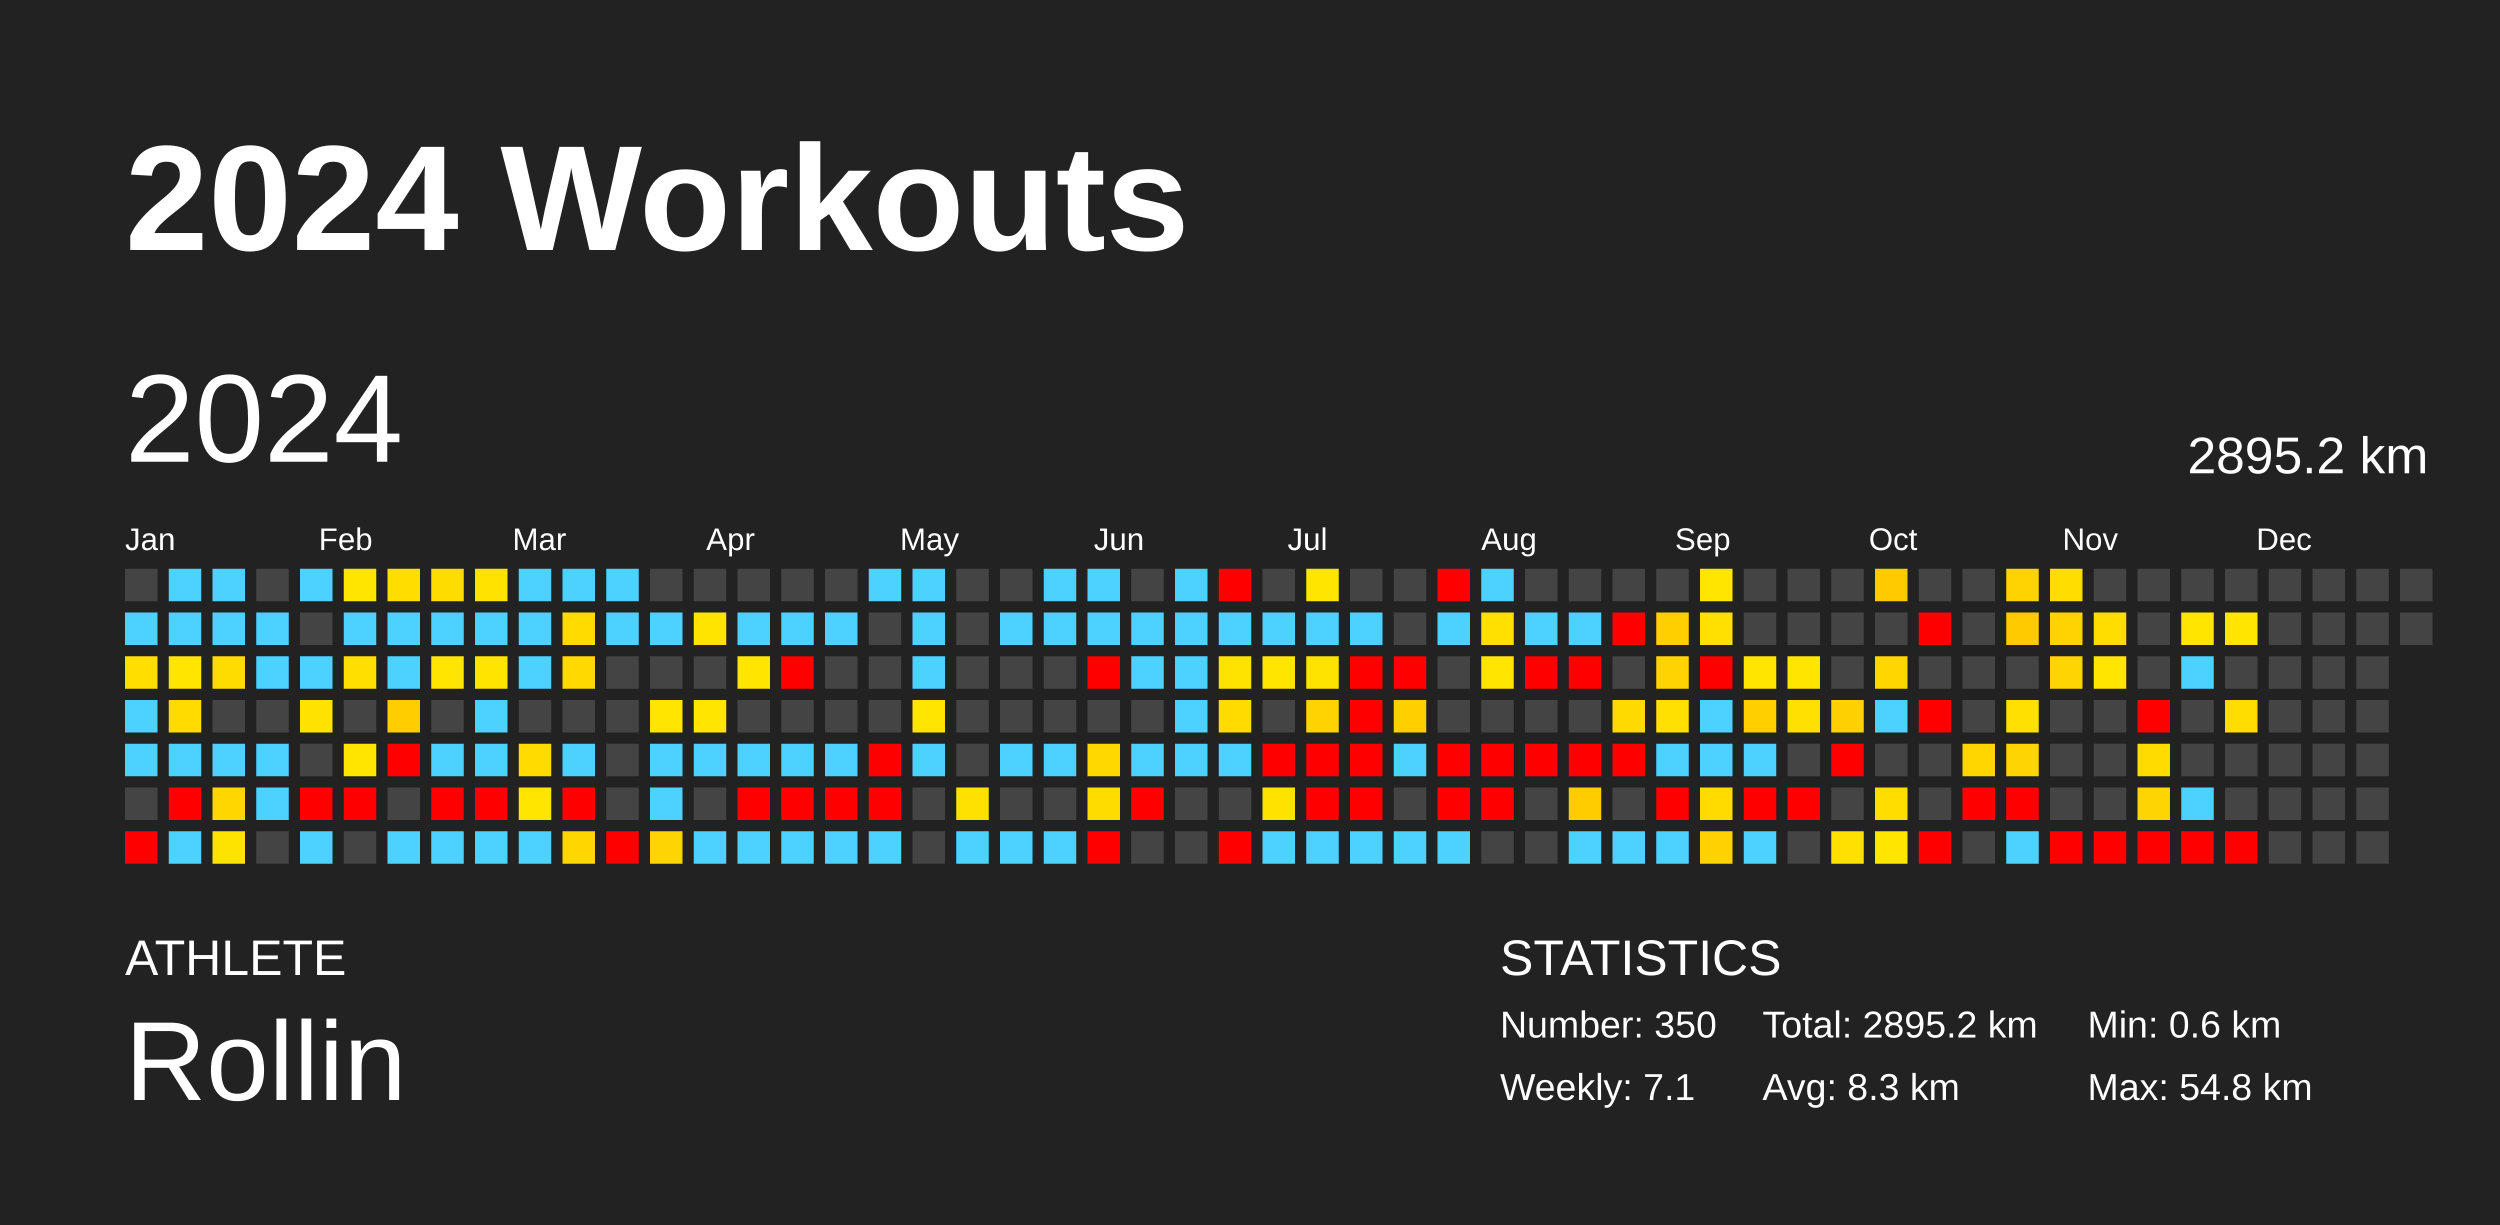
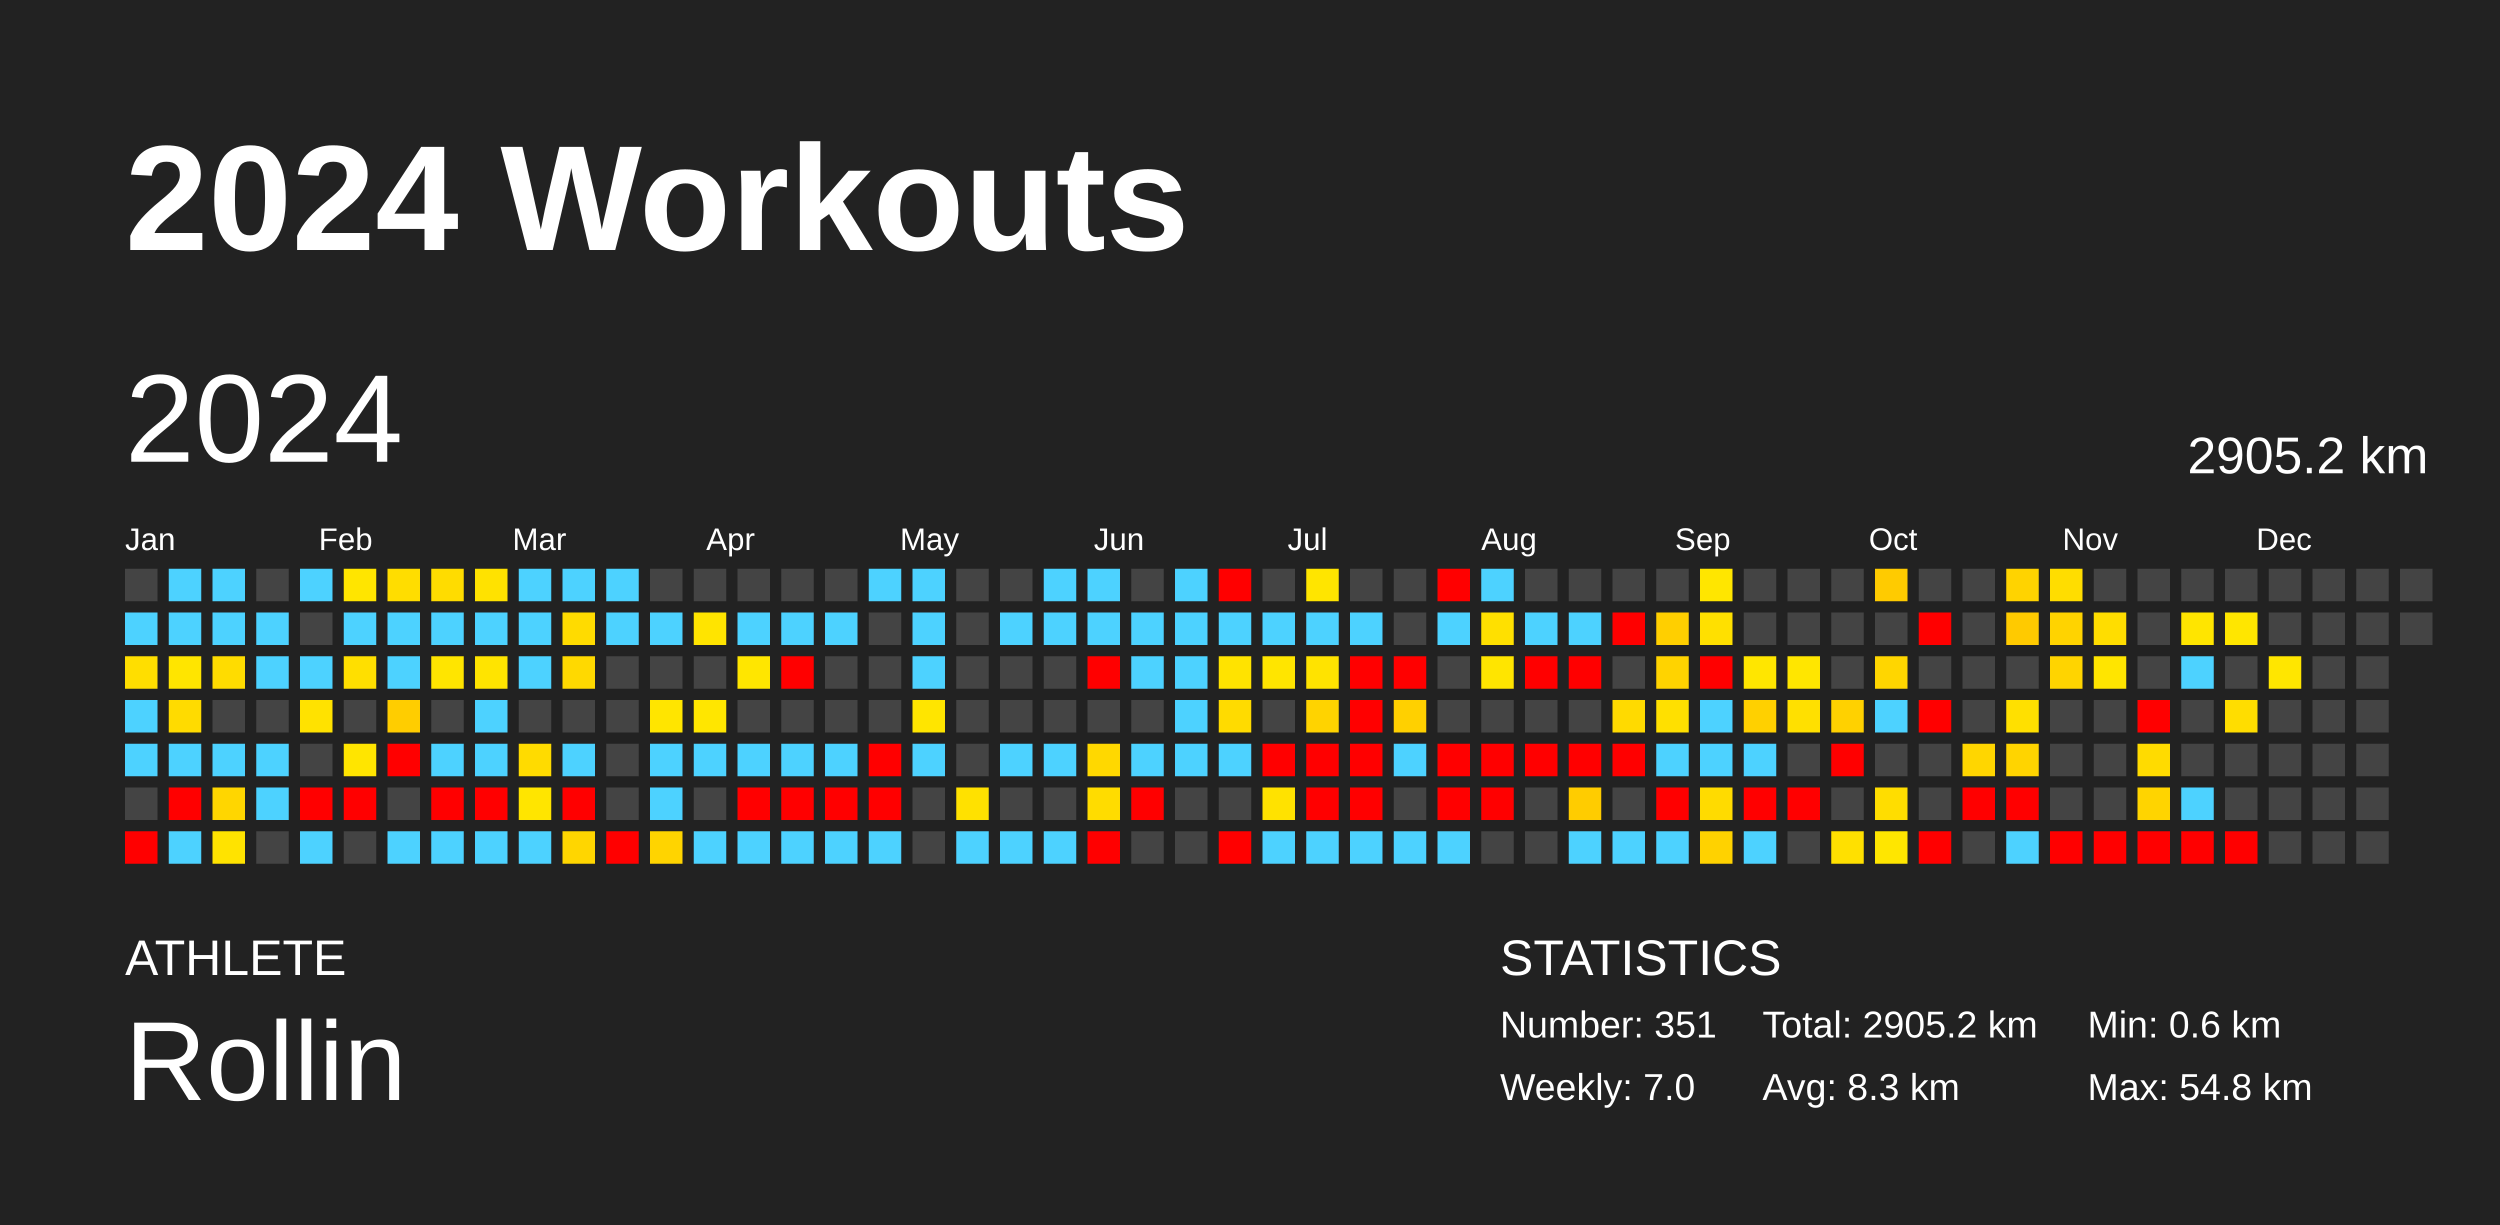
<svg xmlns="http://www.w3.org/2000/svg" baseProfile="full" height="98mm" version="1.1" viewBox="0,0,200,98" width="200mm">
  <defs />
  <rect fill="#222222" height="98" width="200" x="0" y="0" />
  <text fill="#FFFFFF" style="font-size:12px; font-family:Arial; font-weight:bold;" x="10" y="20">2024 Workouts</text>
  <text fill="#FFFFFF" style="font-size:4px; font-family:Arial" x="10" y="78">ATHLETE</text>
  <text fill="#FFFFFF" style="font-size:9px; font-family:Arial" x="10" y="88">Rollin</text>
  <text fill="#FFFFFF" style="font-size:4px; font-family:Arial" x="120" y="78">STATISTICS</text>
-   <text fill="#FFFFFF" style="font-size:3px; font-family:Arial" x="120" y="83">Number: 350</text>
-   <text fill="#FFFFFF" style="font-size:3px; font-family:Arial" x="120" y="88">Weekly: 7.1</text>
-   <text fill="#FFFFFF" style="font-size:3px; font-family:Arial" x="141" y="83">Total: 2895.2 km</text>
+   <text fill="#FFFFFF" style="font-size:3px; font-family:Arial" x="120" y="83">Number: 351</text>
+   <text fill="#FFFFFF" style="font-size:3px; font-family:Arial" x="120" y="88">Weekly: 7.0</text>
+   <text fill="#FFFFFF" style="font-size:3px; font-family:Arial" x="141" y="83">Total: 2905.2 km</text>
  <text fill="#FFFFFF" style="font-size:3px; font-family:Arial" x="141" y="88">Avg: 8.3 km</text>
  <text fill="#FFFFFF" style="font-size:3px; font-family:Arial" x="167" y="83">Min: 0.6 km</text>
  <text fill="#FFFFFF" style="font-size:3px; font-family:Arial" x="167" y="88">Max: 54.8 km</text>
  <text dominant-baseline="hanging" fill="#FFFFFF" style="font-size:10.0px; font-family:Arial;" x="10" y="30">2024</text>
-   <text dominant-baseline="hanging" fill="#FFFFFF" style="font-size:4.125px; font-family:Arial;" x="175" y="35">2895.2 km</text>
+   <text dominant-baseline="hanging" fill="#FFFFFF" style="font-size:4.125px; font-family:Arial;" x="175" y="35">2905.2 km</text>
  <text fill="#FFFFFF" style="font-size:2.5px; font-family:Arial" x="10.0" y="44">Jan</text>
  <text fill="#FFFFFF" style="font-size:2.5px; font-family:Arial" x="25.5" y="44">Feb</text>
  <text fill="#FFFFFF" style="font-size:2.5px; font-family:Arial" x="41.0" y="44">Mar</text>
  <text fill="#FFFFFF" style="font-size:2.5px; font-family:Arial" x="56.5" y="44">Apr</text>
  <text fill="#FFFFFF" style="font-size:2.5px; font-family:Arial" x="72.0" y="44">May</text>
  <text fill="#FFFFFF" style="font-size:2.5px; font-family:Arial" x="87.5" y="44">Jun</text>
  <text fill="#FFFFFF" style="font-size:2.5px; font-family:Arial" x="103.0" y="44">Jul</text>
  <text fill="#FFFFFF" style="font-size:2.5px; font-family:Arial" x="118.5" y="44">Aug</text>
  <text fill="#FFFFFF" style="font-size:2.5px; font-family:Arial" x="134.0" y="44">Sep</text>
  <text fill="#FFFFFF" style="font-size:2.5px; font-family:Arial" x="149.5" y="44">Oct</text>
  <text fill="#FFFFFF" style="font-size:2.5px; font-family:Arial" x="165.0" y="44">Nov</text>
  <text fill="#FFFFFF" style="font-size:2.5px; font-family:Arial" x="180.5" y="44">Dec</text>
  <rect fill="#444444" height="2.6" width="2.6" x="10.0" y="45.5" />
  <rect fill="#4dd2ff" height="2.6" width="2.6" x="10.0" y="49.0" />
  <rect fill="#ffde00" height="2.6" width="2.6" x="10.0" y="52.5" />
  <rect fill="#4dd2ff" height="2.6" width="2.6" x="10.0" y="56.0" />
  <rect fill="#4dd2ff" height="2.6" width="2.6" x="10.0" y="59.5" />
  <rect fill="#444444" height="2.6" width="2.6" x="10.0" y="63.0" />
  <rect fill="red" height="2.6" width="2.6" x="10.0" y="66.5" />
  <rect fill="#4dd2ff" height="2.6" width="2.6" x="13.5" y="45.5" />
  <rect fill="#4dd2ff" height="2.6" width="2.6" x="13.5" y="49.0" />
  <rect fill="#ffe500" height="2.6" width="2.6" x="13.5" y="52.5" />
  <rect fill="#ffdb00" height="2.6" width="2.6" x="13.5" y="56.0" />
  <rect fill="#4dd2ff" height="2.6" width="2.6" x="13.5" y="59.5" />
  <rect fill="red" height="2.6" width="2.6" x="13.5" y="63.0" />
  <rect fill="#4dd2ff" height="2.6" width="2.6" x="13.5" y="66.5" />
  <rect fill="#4dd2ff" height="2.6" width="2.6" x="17.0" y="45.5" />
  <rect fill="#4dd2ff" height="2.6" width="2.6" x="17.0" y="49.0" />
  <rect fill="#ffdc00" height="2.6" width="2.6" x="17.0" y="52.5" />
  <rect fill="#444444" height="2.6" width="2.6" x="17.0" y="56.0" />
  <rect fill="#4dd2ff" height="2.6" width="2.6" x="17.0" y="59.5" />
  <rect fill="#ffd600" height="2.6" width="2.6" x="17.0" y="63.0" />
  <rect fill="#ffe300" height="2.6" width="2.6" x="17.0" y="66.5" />
  <rect fill="#444444" height="2.6" width="2.6" x="20.5" y="45.5" />
  <rect fill="#4dd2ff" height="2.6" width="2.6" x="20.5" y="49.0" />
  <rect fill="#4dd2ff" height="2.6" width="2.6" x="20.5" y="52.5" />
  <rect fill="#444444" height="2.6" width="2.6" x="20.5" y="56.0" />
  <rect fill="#4dd2ff" height="2.6" width="2.6" x="20.5" y="59.5" />
  <rect fill="#4dd2ff" height="2.6" width="2.6" x="20.5" y="63.0" />
  <rect fill="#444444" height="2.6" width="2.6" x="20.5" y="66.5" />
  <rect fill="#4dd2ff" height="2.6" width="2.6" x="24.0" y="45.5" />
  <rect fill="#444444" height="2.6" width="2.6" x="24.0" y="49.0" />
  <rect fill="#4dd2ff" height="2.6" width="2.6" x="24.0" y="52.5" />
  <rect fill="#ffe200" height="2.6" width="2.6" x="24.0" y="56.0" />
  <rect fill="#444444" height="2.6" width="2.6" x="24.0" y="59.5" />
  <rect fill="red" height="2.6" width="2.6" x="24.0" y="63.0" />
  <rect fill="#4dd2ff" height="2.6" width="2.6" x="24.0" y="66.5" />
  <rect fill="#ffe500" height="2.6" width="2.6" x="27.5" y="45.5" />
  <rect fill="#4dd2ff" height="2.6" width="2.6" x="27.5" y="49.0" />
  <rect fill="#ffdf00" height="2.6" width="2.6" x="27.5" y="52.5" />
  <rect fill="#444444" height="2.6" width="2.6" x="27.5" y="56.0" />
  <rect fill="#ffe500" height="2.6" width="2.6" x="27.5" y="59.5" />
  <rect fill="red" height="2.6" width="2.6" x="27.5" y="63.0" />
  <rect fill="#444444" height="2.6" width="2.6" x="27.5" y="66.5" />
  <rect fill="#ffdd00" height="2.6" width="2.6" x="31.0" y="45.5" />
  <rect fill="#4dd2ff" height="2.6" width="2.6" x="31.0" y="49.0" />
  <rect fill="#4dd2ff" height="2.6" width="2.6" x="31.0" y="52.5" />
  <rect fill="#ffcd00" height="2.6" width="2.6" x="31.0" y="56.0" />
  <rect fill="red" height="2.6" width="2.6" x="31.0" y="59.5" />
  <rect fill="#444444" height="2.6" width="2.6" x="31.0" y="63.0" />
  <rect fill="#4dd2ff" height="2.6" width="2.6" x="31.0" y="66.5" />
  <rect fill="#ffdc00" height="2.6" width="2.6" x="34.5" y="45.5" />
  <rect fill="#4dd2ff" height="2.6" width="2.6" x="34.5" y="49.0" />
  <rect fill="#ffe500" height="2.6" width="2.6" x="34.5" y="52.5" />
  <rect fill="#444444" height="2.6" width="2.6" x="34.5" y="56.0" />
  <rect fill="#4dd2ff" height="2.6" width="2.6" x="34.5" y="59.5" />
  <rect fill="red" height="2.6" width="2.6" x="34.5" y="63.0" />
  <rect fill="#4dd2ff" height="2.6" width="2.6" x="34.5" y="66.5" />
  <rect fill="#ffe200" height="2.6" width="2.6" x="38.0" y="45.5" />
  <rect fill="#4dd2ff" height="2.6" width="2.6" x="38.0" y="49.0" />
  <rect fill="#ffe400" height="2.6" width="2.6" x="38.0" y="52.5" />
  <rect fill="#4dd2ff" height="2.6" width="2.6" x="38.0" y="56.0" />
  <rect fill="#4dd2ff" height="2.6" width="2.6" x="38.0" y="59.5" />
  <rect fill="red" height="2.6" width="2.6" x="38.0" y="63.0" />
  <rect fill="#4dd2ff" height="2.6" width="2.6" x="38.0" y="66.5" />
  <rect fill="#4dd2ff" height="2.6" width="2.6" x="41.5" y="45.5" />
  <rect fill="#4dd2ff" height="2.6" width="2.6" x="41.5" y="49.0" />
  <rect fill="#4dd2ff" height="2.6" width="2.6" x="41.5" y="52.5" />
  <rect fill="#444444" height="2.6" width="2.6" x="41.5" y="56.0" />
  <rect fill="#ffdb00" height="2.6" width="2.6" x="41.5" y="59.5" />
  <rect fill="#ffe500" height="2.6" width="2.6" x="41.5" y="63.0" />
  <rect fill="#4dd2ff" height="2.6" width="2.6" x="41.5" y="66.5" />
  <rect fill="#4dd2ff" height="2.6" width="2.6" x="45.0" y="45.5" />
  <rect fill="#ffdb00" height="2.6" width="2.6" x="45.0" y="49.0" />
  <rect fill="#ffd900" height="2.6" width="2.6" x="45.0" y="52.5" />
  <rect fill="#444444" height="2.6" width="2.6" x="45.0" y="56.0" />
  <rect fill="#4dd2ff" height="2.6" width="2.6" x="45.0" y="59.5" />
  <rect fill="red" height="2.6" width="2.6" x="45.0" y="63.0" />
  <rect fill="#ffd600" height="2.6" width="2.6" x="45.0" y="66.5" />
  <rect fill="#4dd2ff" height="2.6" width="2.6" x="48.5" y="45.5" />
  <rect fill="#4dd2ff" height="2.6" width="2.6" x="48.5" y="49.0" />
  <rect fill="#444444" height="2.6" width="2.6" x="48.5" y="52.5" />
  <rect fill="#444444" height="2.6" width="2.6" x="48.5" y="56.0" />
  <rect fill="#444444" height="2.6" width="2.6" x="48.5" y="59.5" />
  <rect fill="#444444" height="2.6" width="2.6" x="48.5" y="63.0" />
  <rect fill="red" height="2.6" width="2.6" x="48.5" y="66.5" />
  <rect fill="#444444" height="2.6" width="2.6" x="52.0" y="45.5" />
  <rect fill="#4dd2ff" height="2.6" width="2.6" x="52.0" y="49.0" />
  <rect fill="#444444" height="2.6" width="2.6" x="52.0" y="52.5" />
  <rect fill="#ffe500" height="2.6" width="2.6" x="52.0" y="56.0" />
  <rect fill="#4dd2ff" height="2.6" width="2.6" x="52.0" y="59.5" />
  <rect fill="#4dd2ff" height="2.6" width="2.6" x="52.0" y="63.0" />
  <rect fill="#ffd400" height="2.6" width="2.6" x="52.0" y="66.5" />
  <rect fill="#444444" height="2.6" width="2.6" x="55.5" y="45.5" />
  <rect fill="#ffe400" height="2.6" width="2.6" x="55.5" y="49.0" />
  <rect fill="#444444" height="2.6" width="2.6" x="55.5" y="52.5" />
  <rect fill="#ffe600" height="2.6" width="2.6" x="55.5" y="56.0" />
  <rect fill="#4dd2ff" height="2.6" width="2.6" x="55.5" y="59.5" />
  <rect fill="#444444" height="2.6" width="2.6" x="55.5" y="63.0" />
  <rect fill="#4dd2ff" height="2.6" width="2.6" x="55.5" y="66.5" />
  <rect fill="#444444" height="2.6" width="2.6" x="59.0" y="45.5" />
  <rect fill="#4dd2ff" height="2.6" width="2.6" x="59.0" y="49.0" />
  <rect fill="#ffe600" height="2.6" width="2.6" x="59.0" y="52.5" />
  <rect fill="#444444" height="2.6" width="2.6" x="59.0" y="56.0" />
  <rect fill="#4dd2ff" height="2.6" width="2.6" x="59.0" y="59.5" />
  <rect fill="red" height="2.6" width="2.6" x="59.0" y="63.0" />
  <rect fill="#4dd2ff" height="2.6" width="2.6" x="59.0" y="66.5" />
  <rect fill="#444444" height="2.6" width="2.6" x="62.5" y="45.5" />
  <rect fill="#4dd2ff" height="2.6" width="2.6" x="62.5" y="49.0" />
  <rect fill="red" height="2.6" width="2.6" x="62.5" y="52.5" />
  <rect fill="#444444" height="2.6" width="2.6" x="62.5" y="56.0" />
  <rect fill="#4dd2ff" height="2.6" width="2.6" x="62.5" y="59.5" />
  <rect fill="red" height="2.6" width="2.6" x="62.5" y="63.0" />
  <rect fill="#4dd2ff" height="2.6" width="2.6" x="62.5" y="66.5" />
  <rect fill="#444444" height="2.6" width="2.6" x="66.0" y="45.5" />
  <rect fill="#4dd2ff" height="2.6" width="2.6" x="66.0" y="49.0" />
  <rect fill="#444444" height="2.6" width="2.6" x="66.0" y="52.5" />
  <rect fill="#444444" height="2.6" width="2.6" x="66.0" y="56.0" />
  <rect fill="#4dd2ff" height="2.6" width="2.6" x="66.0" y="59.5" />
  <rect fill="red" height="2.6" width="2.6" x="66.0" y="63.0" />
  <rect fill="#4dd2ff" height="2.6" width="2.6" x="66.0" y="66.5" />
  <rect fill="#4dd2ff" height="2.6" width="2.6" x="69.5" y="45.5" />
  <rect fill="#444444" height="2.6" width="2.6" x="69.5" y="49.0" />
  <rect fill="#444444" height="2.6" width="2.6" x="69.5" y="52.5" />
  <rect fill="#444444" height="2.6" width="2.6" x="69.5" y="56.0" />
  <rect fill="red" height="2.6" width="2.6" x="69.5" y="59.5" />
  <rect fill="red" height="2.6" width="2.6" x="69.5" y="63.0" />
  <rect fill="#4dd2ff" height="2.6" width="2.6" x="69.5" y="66.5" />
  <rect fill="#4dd2ff" height="2.6" width="2.6" x="73.0" y="45.5" />
  <rect fill="#4dd2ff" height="2.6" width="2.6" x="73.0" y="49.0" />
  <rect fill="#4dd2ff" height="2.6" width="2.6" x="73.0" y="52.5" />
  <rect fill="#ffe500" height="2.6" width="2.6" x="73.0" y="56.0" />
  <rect fill="#4dd2ff" height="2.6" width="2.6" x="73.0" y="59.5" />
  <rect fill="#444444" height="2.6" width="2.6" x="73.0" y="63.0" />
  <rect fill="#444444" height="2.6" width="2.6" x="73.0" y="66.5" />
  <rect fill="#444444" height="2.6" width="2.6" x="76.5" y="45.5" />
  <rect fill="#444444" height="2.6" width="2.6" x="76.5" y="49.0" />
  <rect fill="#444444" height="2.6" width="2.6" x="76.5" y="52.5" />
  <rect fill="#444444" height="2.6" width="2.6" x="76.5" y="56.0" />
  <rect fill="#444444" height="2.6" width="2.6" x="76.5" y="59.5" />
  <rect fill="#ffe100" height="2.6" width="2.6" x="76.5" y="63.0" />
  <rect fill="#4dd2ff" height="2.6" width="2.6" x="76.5" y="66.5" />
  <rect fill="#444444" height="2.6" width="2.6" x="80.0" y="45.5" />
  <rect fill="#4dd2ff" height="2.6" width="2.6" x="80.0" y="49.0" />
  <rect fill="#444444" height="2.6" width="2.6" x="80.0" y="52.5" />
  <rect fill="#444444" height="2.6" width="2.6" x="80.0" y="56.0" />
  <rect fill="#4dd2ff" height="2.6" width="2.6" x="80.0" y="59.5" />
  <rect fill="#444444" height="2.6" width="2.6" x="80.0" y="63.0" />
  <rect fill="#4dd2ff" height="2.6" width="2.6" x="80.0" y="66.5" />
  <rect fill="#4dd2ff" height="2.6" width="2.6" x="83.5" y="45.5" />
  <rect fill="#4dd2ff" height="2.6" width="2.6" x="83.5" y="49.0" />
  <rect fill="#444444" height="2.6" width="2.6" x="83.5" y="52.5" />
  <rect fill="#444444" height="2.6" width="2.6" x="83.5" y="56.0" />
  <rect fill="#4dd2ff" height="2.6" width="2.6" x="83.5" y="59.5" />
  <rect fill="#444444" height="2.6" width="2.6" x="83.5" y="63.0" />
  <rect fill="#4dd2ff" height="2.6" width="2.6" x="83.5" y="66.5" />
  <rect fill="#4dd2ff" height="2.6" width="2.6" x="87.0" y="45.5" />
  <rect fill="#4dd2ff" height="2.6" width="2.6" x="87.0" y="49.0" />
  <rect fill="red" height="2.6" width="2.6" x="87.0" y="52.5" />
  <rect fill="#444444" height="2.6" width="2.6" x="87.0" y="56.0" />
  <rect fill="#ffd800" height="2.6" width="2.6" x="87.0" y="59.5" />
  <rect fill="#ffdc00" height="2.6" width="2.6" x="87.0" y="63.0" />
  <rect fill="red" height="2.6" width="2.6" x="87.0" y="66.5" />
  <rect fill="#444444" height="2.6" width="2.6" x="90.5" y="45.5" />
  <rect fill="#4dd2ff" height="2.6" width="2.6" x="90.5" y="49.0" />
  <rect fill="#4dd2ff" height="2.6" width="2.6" x="90.5" y="52.5" />
  <rect fill="#444444" height="2.6" width="2.6" x="90.5" y="56.0" />
  <rect fill="#4dd2ff" height="2.6" width="2.6" x="90.5" y="59.5" />
  <rect fill="red" height="2.6" width="2.6" x="90.5" y="63.0" />
  <rect fill="#444444" height="2.6" width="2.6" x="90.5" y="66.5" />
  <rect fill="#4dd2ff" height="2.6" width="2.6" x="94.0" y="45.5" />
  <rect fill="#4dd2ff" height="2.6" width="2.6" x="94.0" y="49.0" />
  <rect fill="#4dd2ff" height="2.6" width="2.6" x="94.0" y="52.5" />
  <rect fill="#4dd2ff" height="2.6" width="2.6" x="94.0" y="56.0" />
  <rect fill="#4dd2ff" height="2.6" width="2.6" x="94.0" y="59.5" />
  <rect fill="#444444" height="2.6" width="2.6" x="94.0" y="63.0" />
  <rect fill="#444444" height="2.6" width="2.6" x="94.0" y="66.5" />
  <rect fill="red" height="2.6" width="2.6" x="97.5" y="45.5" />
  <rect fill="#4dd2ff" height="2.6" width="2.6" x="97.5" y="49.0" />
  <rect fill="#ffe300" height="2.6" width="2.6" x="97.5" y="52.5" />
  <rect fill="#ffdb00" height="2.6" width="2.6" x="97.5" y="56.0" />
  <rect fill="#4dd2ff" height="2.6" width="2.6" x="97.5" y="59.5" />
  <rect fill="#444444" height="2.6" width="2.6" x="97.5" y="63.0" />
  <rect fill="red" height="2.6" width="2.6" x="97.5" y="66.5" />
  <rect fill="#444444" height="2.6" width="2.6" x="101.0" y="45.5" />
  <rect fill="#4dd2ff" height="2.6" width="2.6" x="101.0" y="49.0" />
  <rect fill="#ffe500" height="2.6" width="2.6" x="101.0" y="52.5" />
  <rect fill="#444444" height="2.6" width="2.6" x="101.0" y="56.0" />
  <rect fill="red" height="2.6" width="2.6" x="101.0" y="59.5" />
  <rect fill="#ffe200" height="2.6" width="2.6" x="101.0" y="63.0" />
  <rect fill="#4dd2ff" height="2.6" width="2.6" x="101.0" y="66.5" />
  <rect fill="#ffe500" height="2.6" width="2.6" x="104.5" y="45.5" />
  <rect fill="#4dd2ff" height="2.6" width="2.6" x="104.5" y="49.0" />
  <rect fill="#ffe300" height="2.6" width="2.6" x="104.5" y="52.5" />
  <rect fill="#ffd300" height="2.6" width="2.6" x="104.5" y="56.0" />
  <rect fill="red" height="2.6" width="2.6" x="104.5" y="59.5" />
  <rect fill="red" height="2.6" width="2.6" x="104.5" y="63.0" />
  <rect fill="#4dd2ff" height="2.6" width="2.6" x="104.5" y="66.5" />
  <rect fill="#444444" height="2.6" width="2.6" x="108.0" y="45.5" />
  <rect fill="#4dd2ff" height="2.6" width="2.6" x="108.0" y="49.0" />
  <rect fill="red" height="2.6" width="2.6" x="108.0" y="52.5" />
  <rect fill="red" height="2.6" width="2.6" x="108.0" y="56.0" />
  <rect fill="red" height="2.6" width="2.6" x="108.0" y="59.5" />
  <rect fill="red" height="2.6" width="2.6" x="108.0" y="63.0" />
  <rect fill="#4dd2ff" height="2.6" width="2.6" x="108.0" y="66.5" />
  <rect fill="#444444" height="2.6" width="2.6" x="111.5" y="45.5" />
  <rect fill="#444444" height="2.6" width="2.6" x="111.5" y="49.0" />
  <rect fill="red" height="2.6" width="2.6" x="111.5" y="52.5" />
  <rect fill="#ffd000" height="2.6" width="2.6" x="111.5" y="56.0" />
  <rect fill="#4dd2ff" height="2.6" width="2.6" x="111.5" y="59.5" />
  <rect fill="#444444" height="2.6" width="2.6" x="111.5" y="63.0" />
  <rect fill="#4dd2ff" height="2.6" width="2.6" x="111.5" y="66.5" />
  <rect fill="red" height="2.6" width="2.6" x="115.0" y="45.5" />
  <rect fill="#4dd2ff" height="2.6" width="2.6" x="115.0" y="49.0" />
  <rect fill="#444444" height="2.6" width="2.6" x="115.0" y="52.5" />
  <rect fill="#444444" height="2.6" width="2.6" x="115.0" y="56.0" />
  <rect fill="red" height="2.6" width="2.6" x="115.0" y="59.5" />
  <rect fill="red" height="2.6" width="2.6" x="115.0" y="63.0" />
  <rect fill="#4dd2ff" height="2.6" width="2.6" x="115.0" y="66.5" />
  <rect fill="#4dd2ff" height="2.6" width="2.6" x="118.5" y="45.5" />
  <rect fill="#ffe000" height="2.6" width="2.6" x="118.5" y="49.0" />
  <rect fill="#ffe500" height="2.6" width="2.6" x="118.5" y="52.5" />
  <rect fill="#444444" height="2.6" width="2.6" x="118.5" y="56.0" />
  <rect fill="red" height="2.6" width="2.6" x="118.5" y="59.5" />
  <rect fill="red" height="2.6" width="2.6" x="118.5" y="63.0" />
  <rect fill="#444444" height="2.6" width="2.6" x="118.5" y="66.5" />
  <rect fill="#444444" height="2.6" width="2.6" x="122.0" y="45.5" />
  <rect fill="#4dd2ff" height="2.6" width="2.6" x="122.0" y="49.0" />
  <rect fill="red" height="2.6" width="2.6" x="122.0" y="52.5" />
  <rect fill="#444444" height="2.6" width="2.6" x="122.0" y="56.0" />
  <rect fill="red" height="2.6" width="2.6" x="122.0" y="59.5" />
  <rect fill="#444444" height="2.6" width="2.6" x="122.0" y="63.0" />
  <rect fill="#444444" height="2.6" width="2.6" x="122.0" y="66.5" />
  <rect fill="#444444" height="2.6" width="2.6" x="125.5" y="45.5" />
  <rect fill="#4dd2ff" height="2.6" width="2.6" x="125.5" y="49.0" />
  <rect fill="red" height="2.6" width="2.6" x="125.5" y="52.5" />
  <rect fill="#444444" height="2.6" width="2.6" x="125.5" y="56.0" />
  <rect fill="red" height="2.6" width="2.6" x="125.5" y="59.5" />
  <rect fill="#ffcc00" height="2.6" width="2.6" x="125.5" y="63.0" />
  <rect fill="#4dd2ff" height="2.6" width="2.6" x="125.5" y="66.5" />
  <rect fill="#444444" height="2.6" width="2.6" x="129.0" y="45.5" />
  <rect fill="red" height="2.6" width="2.6" x="129.0" y="49.0" />
  <rect fill="#444444" height="2.6" width="2.6" x="129.0" y="52.5" />
  <rect fill="#ffda00" height="2.6" width="2.6" x="129.0" y="56.0" />
  <rect fill="red" height="2.6" width="2.6" x="129.0" y="59.5" />
  <rect fill="#444444" height="2.6" width="2.6" x="129.0" y="63.0" />
  <rect fill="#4dd2ff" height="2.6" width="2.6" x="129.0" y="66.5" />
  <rect fill="#444444" height="2.6" width="2.6" x="132.5" y="45.5" />
  <rect fill="#ffcf00" height="2.6" width="2.6" x="132.5" y="49.0" />
  <rect fill="#ffd300" height="2.6" width="2.6" x="132.5" y="52.5" />
  <rect fill="#ffe000" height="2.6" width="2.6" x="132.5" y="56.0" />
  <rect fill="#4dd2ff" height="2.6" width="2.6" x="132.5" y="59.5" />
  <rect fill="red" height="2.6" width="2.6" x="132.5" y="63.0" />
  <rect fill="#4dd2ff" height="2.6" width="2.6" x="132.5" y="66.5" />
  <rect fill="#ffe600" height="2.6" width="2.6" x="136.0" y="45.5" />
  <rect fill="#ffe000" height="2.6" width="2.6" x="136.0" y="49.0" />
  <rect fill="red" height="2.6" width="2.6" x="136.0" y="52.5" />
  <rect fill="#4dd2ff" height="2.6" width="2.6" x="136.0" y="56.0" />
  <rect fill="#4dd2ff" height="2.6" width="2.6" x="136.0" y="59.5" />
  <rect fill="#ffdb00" height="2.6" width="2.6" x="136.0" y="63.0" />
  <rect fill="#ffd200" height="2.6" width="2.6" x="136.0" y="66.5" />
  <rect fill="#444444" height="2.6" width="2.6" x="139.5" y="45.5" />
  <rect fill="#444444" height="2.6" width="2.6" x="139.5" y="49.0" />
  <rect fill="#ffe600" height="2.6" width="2.6" x="139.5" y="52.5" />
  <rect fill="#ffd000" height="2.6" width="2.6" x="139.5" y="56.0" />
  <rect fill="#4dd2ff" height="2.6" width="2.6" x="139.5" y="59.5" />
  <rect fill="red" height="2.6" width="2.6" x="139.5" y="63.0" />
  <rect fill="#4dd2ff" height="2.6" width="2.6" x="139.5" y="66.5" />
  <rect fill="#444444" height="2.6" width="2.6" x="143.0" y="45.5" />
  <rect fill="#444444" height="2.6" width="2.6" x="143.0" y="49.0" />
  <rect fill="#ffe600" height="2.6" width="2.6" x="143.0" y="52.5" />
  <rect fill="#ffe000" height="2.6" width="2.6" x="143.0" y="56.0" />
  <rect fill="#444444" height="2.6" width="2.6" x="143.0" y="59.5" />
  <rect fill="red" height="2.6" width="2.6" x="143.0" y="63.0" />
  <rect fill="#444444" height="2.6" width="2.6" x="143.0" y="66.5" />
  <rect fill="#444444" height="2.6" width="2.6" x="146.5" y="45.5" />
  <rect fill="#444444" height="2.6" width="2.6" x="146.5" y="49.0" />
  <rect fill="#444444" height="2.6" width="2.6" x="146.5" y="52.5" />
  <rect fill="#ffd100" height="2.6" width="2.6" x="146.5" y="56.0" />
  <rect fill="red" height="2.6" width="2.6" x="146.5" y="59.5" />
  <rect fill="#444444" height="2.6" width="2.6" x="146.5" y="63.0" />
  <rect fill="#ffe000" height="2.6" width="2.6" x="146.5" y="66.5" />
  <rect fill="#ffcb00" height="2.6" width="2.6" x="150.0" y="45.5" />
  <rect fill="#444444" height="2.6" width="2.6" x="150.0" y="49.0" />
  <rect fill="#ffd600" height="2.6" width="2.6" x="150.0" y="52.5" />
  <rect fill="#4dd2ff" height="2.6" width="2.6" x="150.0" y="56.0" />
  <rect fill="#444444" height="2.6" width="2.6" x="150.0" y="59.5" />
  <rect fill="#ffdd00" height="2.6" width="2.6" x="150.0" y="63.0" />
  <rect fill="#ffe600" height="2.6" width="2.6" x="150.0" y="66.5" />
  <rect fill="#444444" height="2.6" width="2.6" x="153.5" y="45.5" />
  <rect fill="red" height="2.6" width="2.6" x="153.5" y="49.0" />
  <rect fill="#444444" height="2.6" width="2.6" x="153.5" y="52.5" />
  <rect fill="red" height="2.6" width="2.6" x="153.5" y="56.0" />
  <rect fill="#444444" height="2.6" width="2.6" x="153.5" y="59.5" />
  <rect fill="#444444" height="2.6" width="2.6" x="153.5" y="63.0" />
  <rect fill="red" height="2.6" width="2.6" x="153.5" y="66.5" />
  <rect fill="#444444" height="2.6" width="2.6" x="157.0" y="45.5" />
  <rect fill="#444444" height="2.6" width="2.6" x="157.0" y="49.0" />
  <rect fill="#444444" height="2.6" width="2.6" x="157.0" y="52.5" />
  <rect fill="#444444" height="2.6" width="2.6" x="157.0" y="56.0" />
  <rect fill="#ffd600" height="2.6" width="2.6" x="157.0" y="59.5" />
  <rect fill="red" height="2.6" width="2.6" x="157.0" y="63.0" />
  <rect fill="#444444" height="2.6" width="2.6" x="157.0" y="66.5" />
  <rect fill="#ffd300" height="2.6" width="2.6" x="160.5" y="45.5" />
  <rect fill="#ffca00" height="2.6" width="2.6" x="160.5" y="49.0" />
  <rect fill="#444444" height="2.6" width="2.6" x="160.5" y="52.5" />
  <rect fill="#ffe000" height="2.6" width="2.6" x="160.5" y="56.0" />
  <rect fill="#ffd400" height="2.6" width="2.6" x="160.5" y="59.5" />
  <rect fill="red" height="2.6" width="2.6" x="160.5" y="63.0" />
  <rect fill="#4dd2ff" height="2.6" width="2.6" x="160.5" y="66.5" />
  <rect fill="#ffdd00" height="2.6" width="2.6" x="164.0" y="45.5" />
  <rect fill="#ffd300" height="2.6" width="2.6" x="164.0" y="49.0" />
  <rect fill="#ffd400" height="2.6" width="2.6" x="164.0" y="52.5" />
  <rect fill="#444444" height="2.6" width="2.6" x="164.0" y="56.0" />
  <rect fill="#444444" height="2.6" width="2.6" x="164.0" y="59.5" />
  <rect fill="#444444" height="2.6" width="2.6" x="164.0" y="63.0" />
  <rect fill="red" height="2.6" width="2.6" x="164.0" y="66.5" />
  <rect fill="#444444" height="2.6" width="2.6" x="167.5" y="45.5" />
  <rect fill="#ffdd00" height="2.6" width="2.6" x="167.5" y="49.0" />
  <rect fill="#ffe500" height="2.6" width="2.6" x="167.5" y="52.5" />
  <rect fill="#444444" height="2.6" width="2.6" x="167.5" y="56.0" />
  <rect fill="#444444" height="2.6" width="2.6" x="167.5" y="59.5" />
  <rect fill="#444444" height="2.6" width="2.6" x="167.5" y="63.0" />
  <rect fill="red" height="2.6" width="2.6" x="167.5" y="66.5" />
  <rect fill="#444444" height="2.6" width="2.6" x="171.0" y="45.5" />
  <rect fill="#444444" height="2.6" width="2.6" x="171.0" y="49.0" />
  <rect fill="#444444" height="2.6" width="2.6" x="171.0" y="52.5" />
  <rect fill="red" height="2.6" width="2.6" x="171.0" y="56.0" />
  <rect fill="#ffdb00" height="2.6" width="2.6" x="171.0" y="59.5" />
  <rect fill="#ffd400" height="2.6" width="2.6" x="171.0" y="63.0" />
  <rect fill="red" height="2.6" width="2.6" x="171.0" y="66.5" />
  <rect fill="#444444" height="2.6" width="2.6" x="174.5" y="45.5" />
  <rect fill="#ffe500" height="2.6" width="2.6" x="174.5" y="49.0" />
  <rect fill="#4dd2ff" height="2.6" width="2.6" x="174.5" y="52.5" />
  <rect fill="#444444" height="2.6" width="2.6" x="174.5" y="56.0" />
  <rect fill="#444444" height="2.6" width="2.6" x="174.5" y="59.5" />
  <rect fill="#4dd2ff" height="2.6" width="2.6" x="174.5" y="63.0" />
  <rect fill="red" height="2.6" width="2.6" x="174.5" y="66.5" />
  <rect fill="#444444" height="2.6" width="2.6" x="178.0" y="45.5" />
  <rect fill="#ffe600" height="2.6" width="2.6" x="178.0" y="49.0" />
  <rect fill="#444444" height="2.6" width="2.6" x="178.0" y="52.5" />
  <rect fill="#ffdd00" height="2.6" width="2.6" x="178.0" y="56.0" />
  <rect fill="#444444" height="2.6" width="2.6" x="178.0" y="59.5" />
  <rect fill="#444444" height="2.6" width="2.6" x="178.0" y="63.0" />
  <rect fill="red" height="2.6" width="2.6" x="178.0" y="66.5" />
  <rect fill="#444444" height="2.6" width="2.6" x="181.5" y="45.5" />
  <rect fill="#444444" height="2.6" width="2.6" x="181.5" y="49.0" />
-   <rect fill="#444444" height="2.6" width="2.6" x="181.5" y="52.5" />
+   <rect fill="#ffe600" height="2.6" width="2.6" x="181.5" y="52.5" />
  <rect fill="#444444" height="2.6" width="2.6" x="181.5" y="56.0" />
  <rect fill="#444444" height="2.6" width="2.6" x="181.5" y="59.5" />
  <rect fill="#444444" height="2.6" width="2.6" x="181.5" y="63.0" />
  <rect fill="#444444" height="2.6" width="2.6" x="181.5" y="66.5" />
  <rect fill="#444444" height="2.6" width="2.6" x="185.0" y="45.5" />
  <rect fill="#444444" height="2.6" width="2.6" x="185.0" y="49.0" />
  <rect fill="#444444" height="2.6" width="2.6" x="185.0" y="52.5" />
  <rect fill="#444444" height="2.6" width="2.6" x="185.0" y="56.0" />
  <rect fill="#444444" height="2.6" width="2.6" x="185.0" y="59.5" />
  <rect fill="#444444" height="2.6" width="2.6" x="185.0" y="63.0" />
  <rect fill="#444444" height="2.6" width="2.6" x="185.0" y="66.5" />
  <rect fill="#444444" height="2.6" width="2.6" x="188.5" y="45.5" />
  <rect fill="#444444" height="2.6" width="2.6" x="188.5" y="49.0" />
  <rect fill="#444444" height="2.6" width="2.6" x="188.5" y="52.5" />
  <rect fill="#444444" height="2.6" width="2.6" x="188.5" y="56.0" />
  <rect fill="#444444" height="2.6" width="2.6" x="188.5" y="59.5" />
  <rect fill="#444444" height="2.6" width="2.6" x="188.5" y="63.0" />
  <rect fill="#444444" height="2.6" width="2.6" x="188.5" y="66.5" />
  <rect fill="#444444" height="2.6" width="2.6" x="192.0" y="45.5" />
  <rect fill="#444444" height="2.6" width="2.6" x="192.0" y="49.0" />
</svg>
